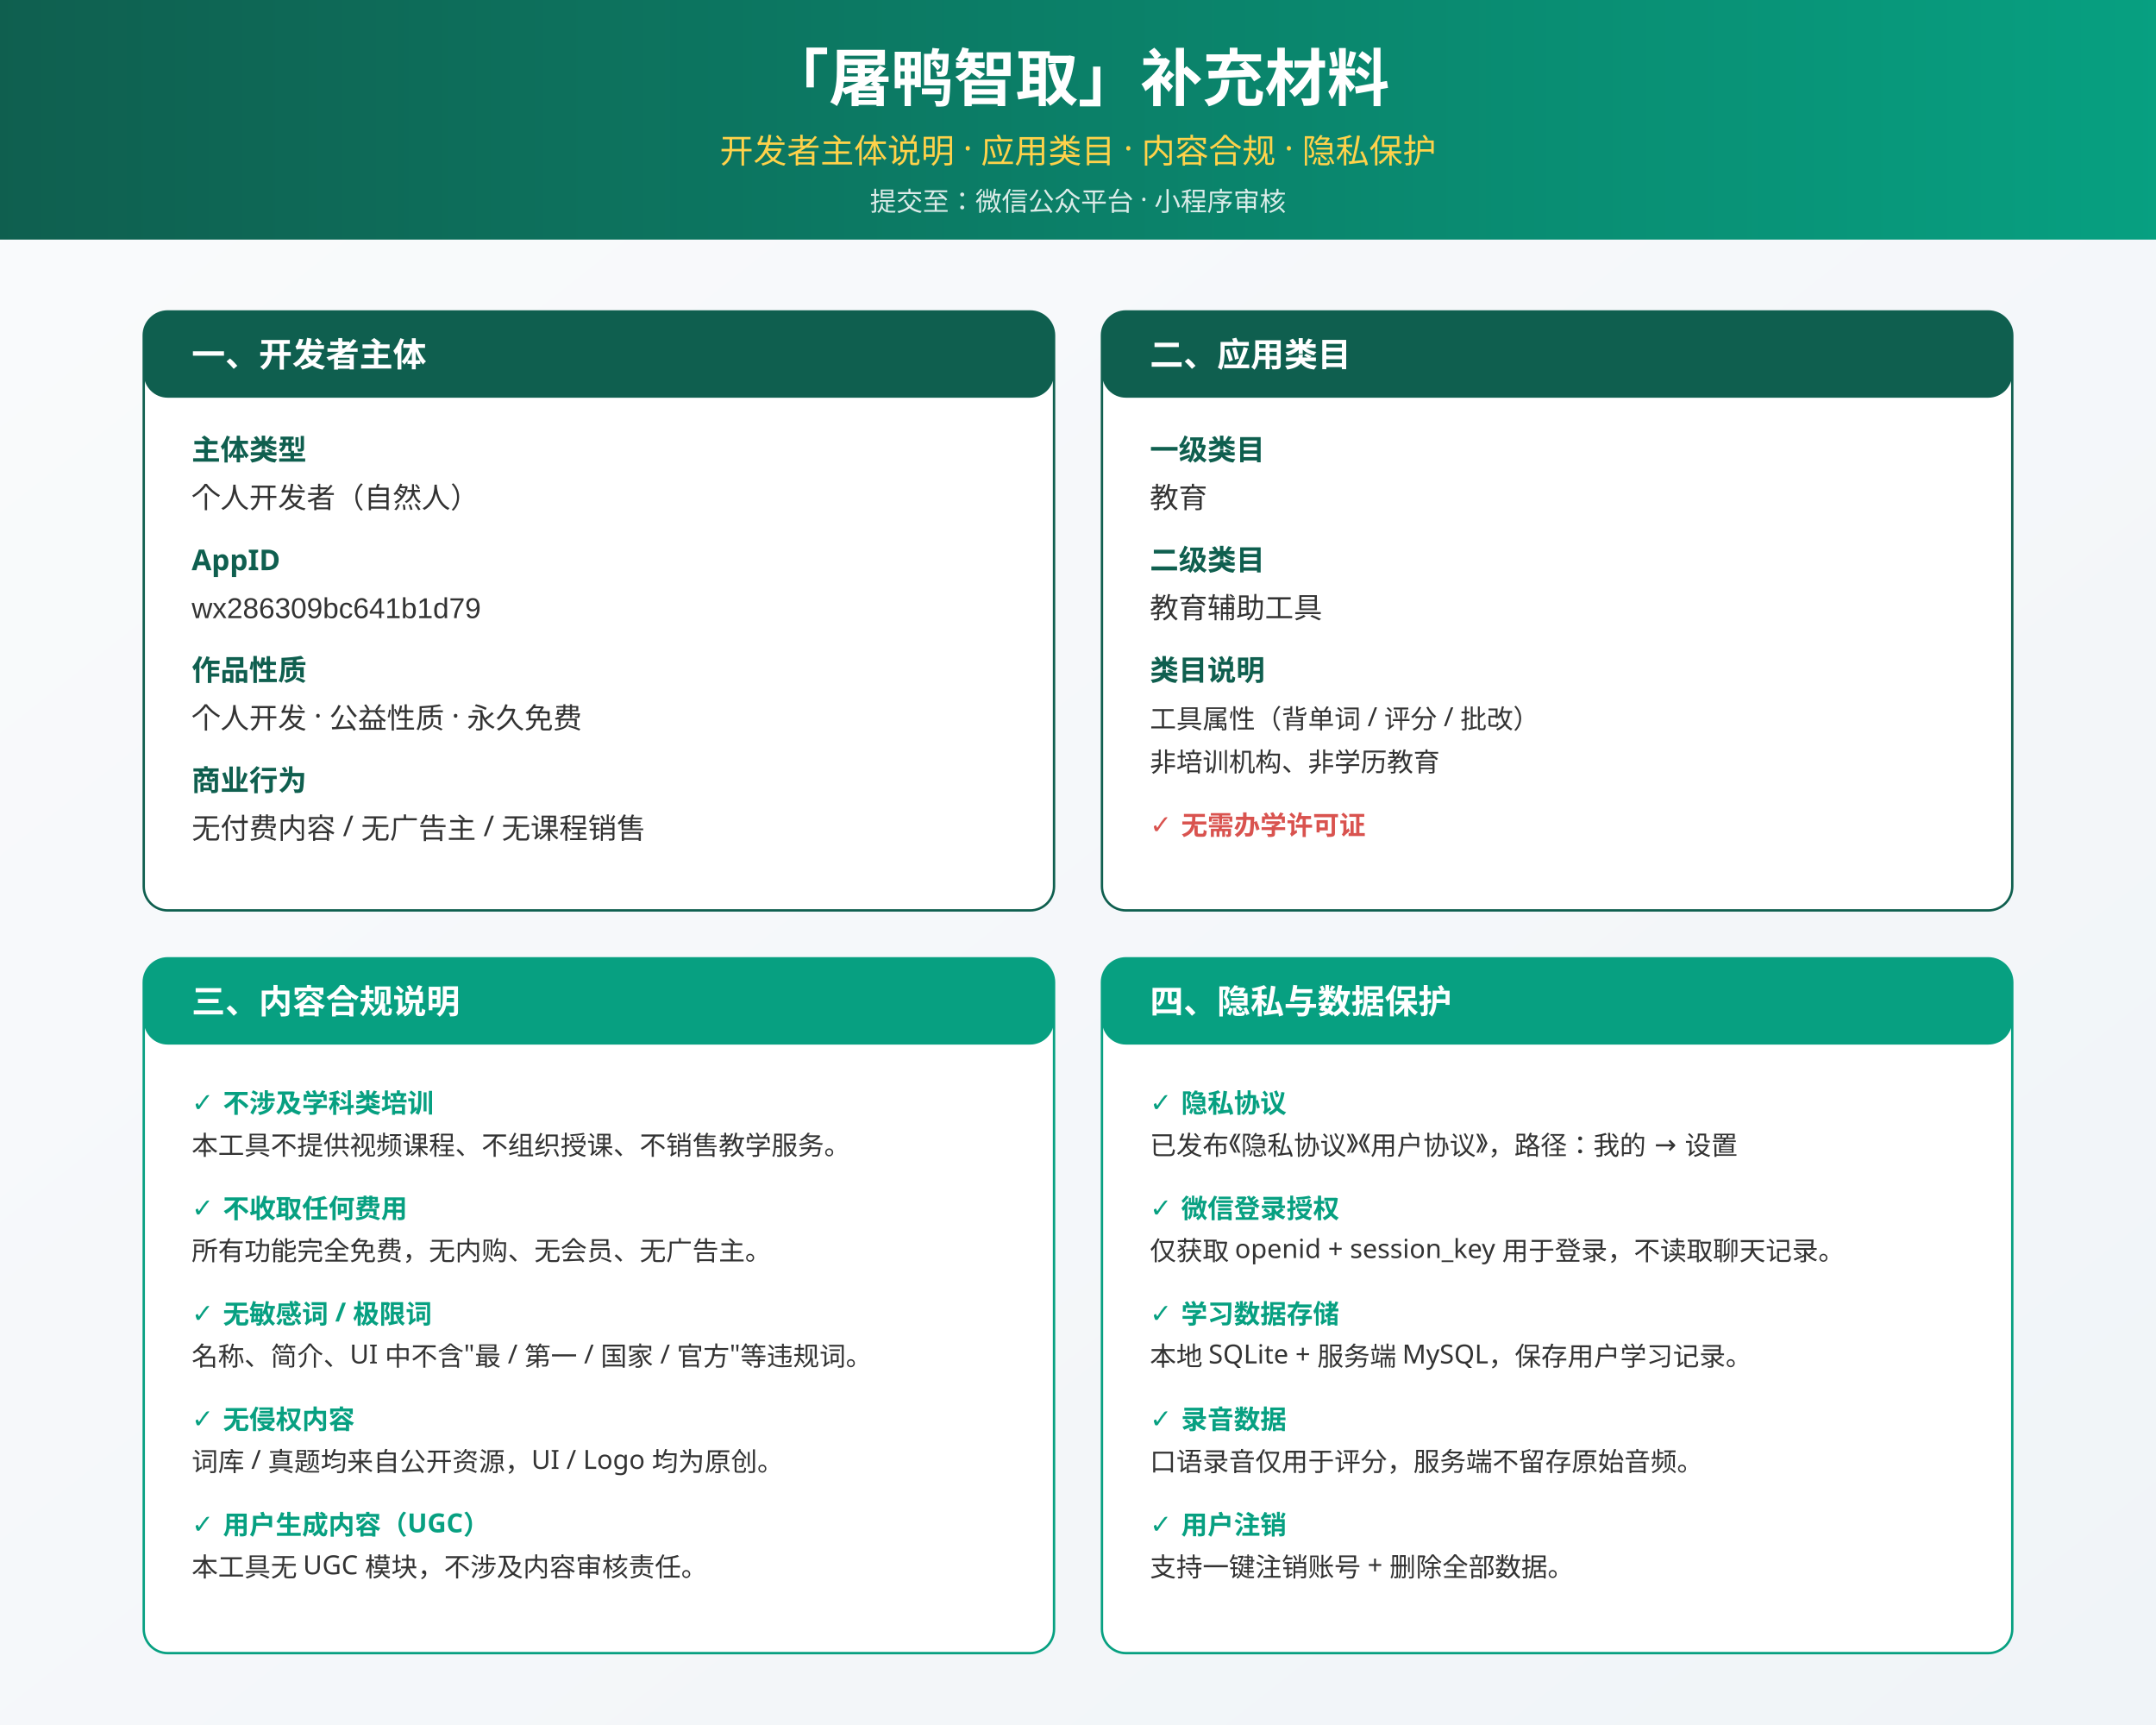
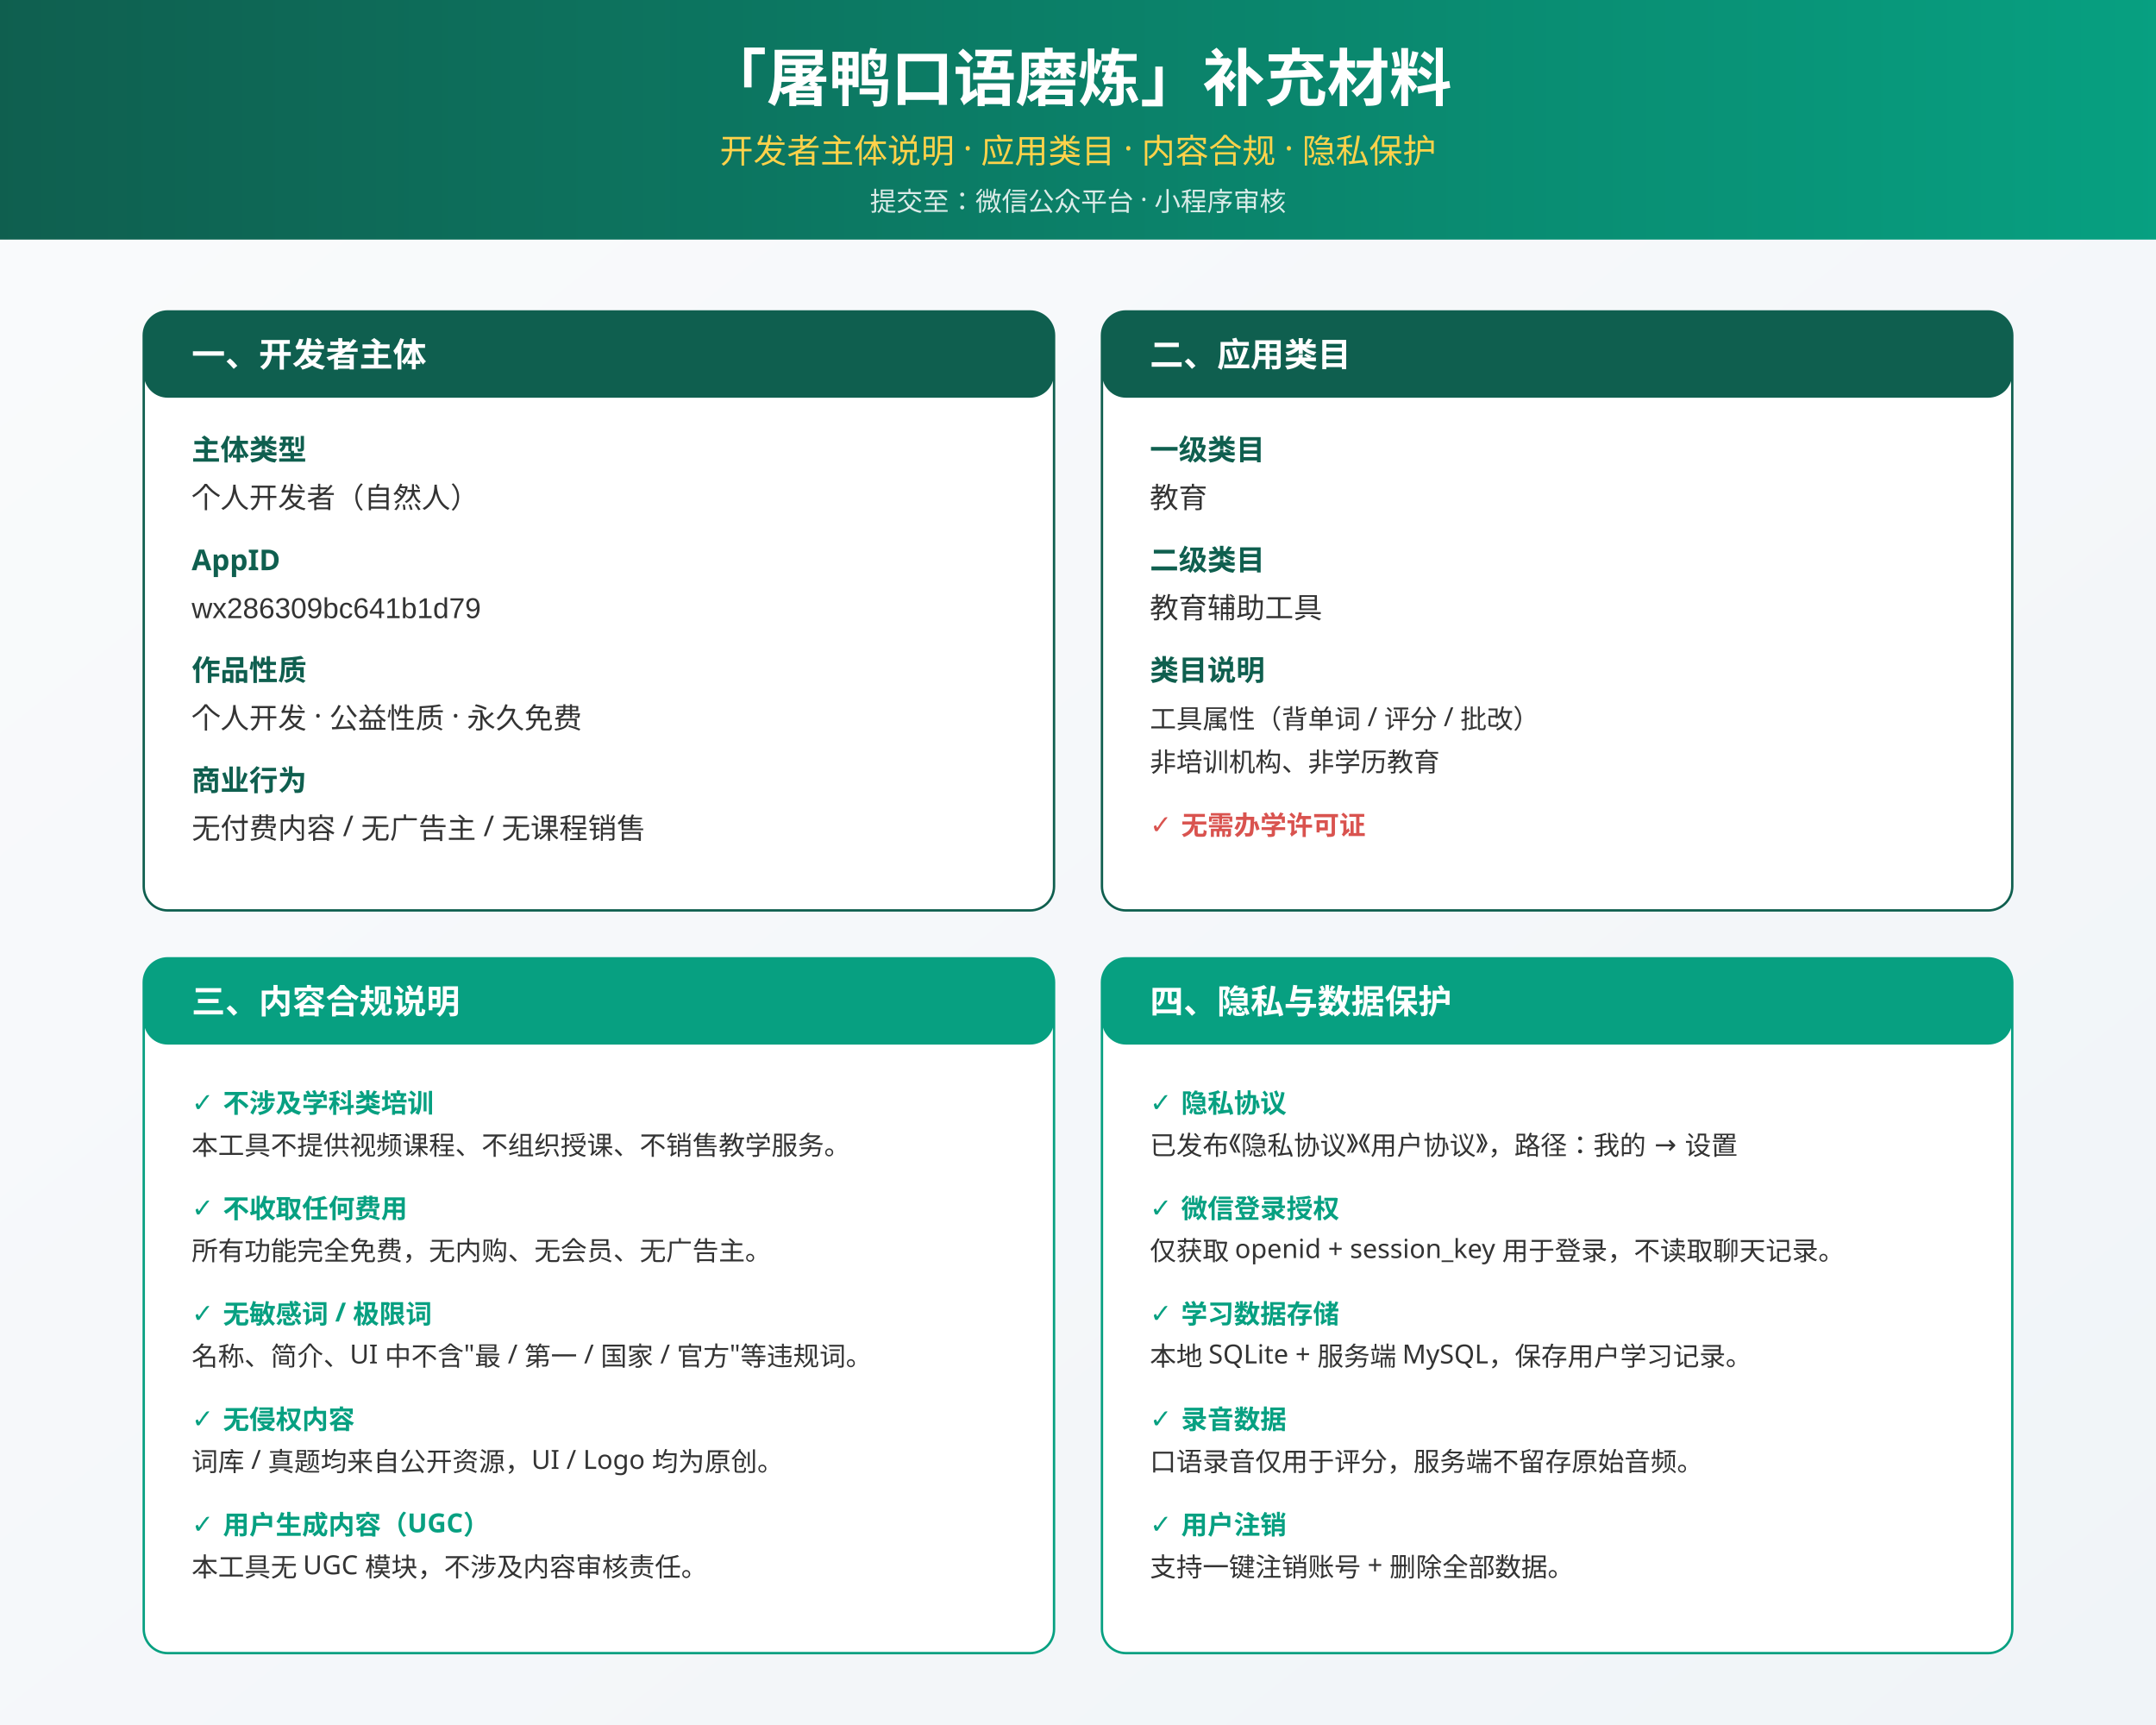
<svg xmlns="http://www.w3.org/2000/svg" viewBox="0 0 900 720" width="900" height="720">
  <defs>
    <linearGradient id="bg3" x1="0%" y1="0%" x2="100%" y2="100%">
      <stop offset="0%" stop-color="#FAFBFC" />
      <stop offset="100%" stop-color="#F0F4F8" />
    </linearGradient>
    <linearGradient id="green" x1="0%" y1="0%" x2="100%" y2="0%">
      <stop offset="0%" stop-color="#0F5F4F" />
      <stop offset="100%" stop-color="#07A081" />
    </linearGradient>
  </defs>
  <rect width="900" height="720" fill="url(#bg3)" />
  <rect x="0" y="0" width="900" height="100" fill="url(#green)" />
-   <text x="450" y="42" text-anchor="middle" font-family="PingFang SC, Microsoft YaHei, sans-serif" font-size="26" font-weight="700" fill="#FFFFFF">「屠鸭智取」补充材料</text>
+   <text x="450" y="42" text-anchor="middle" font-family="PingFang SC, Microsoft YaHei, sans-serif" font-size="26" font-weight="700" fill="#FFFFFF">「屠鸭口语磨炼」补充材料</text>
  <text x="450" y="68" text-anchor="middle" font-family="PingFang SC, Microsoft YaHei, sans-serif" font-size="14" fill="#FFD24A">开发者主体说明 · 应用类目 · 内容合规 · 隐私保护</text>
  <text x="450" y="88" text-anchor="middle" font-family="PingFang SC, Microsoft YaHei, sans-serif" font-size="11" fill="#FFFFFF" opacity="0.85">提交至：微信公众平台 · 小程序审核</text>
  <g transform="translate(60 130)">
    <rect width="380" height="250" rx="10" fill="#FFFFFF" stroke="#0F5F4F" stroke-width="1" />
    <rect x="0" y="0" width="380" height="36" rx="10" fill="#0F5F4F" />
    <text x="20" y="23" font-family="PingFang SC, Microsoft YaHei, sans-serif" font-size="14" font-weight="700" fill="#FFFFFF">一、开发者主体</text>
    <text x="20" y="62" font-family="PingFang SC, Microsoft YaHei, sans-serif" font-size="12" font-weight="700" fill="#0F5F4F">主体类型</text>
    <text x="20" y="82" font-family="PingFang SC, Microsoft YaHei, sans-serif" font-size="12" fill="#333">个人开发者（自然人）</text>
    <text x="20" y="108" font-family="PingFang SC, Microsoft YaHei, sans-serif" font-size="12" font-weight="700" fill="#0F5F4F">AppID</text>
    <text x="20" y="128" font-family="Arial, sans-serif" font-size="12" fill="#333">wx286309bc641b1d79</text>
    <text x="20" y="154" font-family="PingFang SC, Microsoft YaHei, sans-serif" font-size="12" font-weight="700" fill="#0F5F4F">作品性质</text>
    <text x="20" y="174" font-family="PingFang SC, Microsoft YaHei, sans-serif" font-size="12" fill="#333">个人开发 · 公益性质 · 永久免费</text>
    <text x="20" y="200" font-family="PingFang SC, Microsoft YaHei, sans-serif" font-size="12" font-weight="700" fill="#0F5F4F">商业行为</text>
    <text x="20" y="220" font-family="PingFang SC, Microsoft YaHei, sans-serif" font-size="12" fill="#333">无付费内容 / 无广告主 / 无课程销售</text>
  </g>
  <g transform="translate(460 130)">
    <rect width="380" height="250" rx="10" fill="#FFFFFF" stroke="#0F5F4F" stroke-width="1" />
    <rect x="0" y="0" width="380" height="36" rx="10" fill="#0F5F4F" />
    <text x="20" y="23" font-family="PingFang SC, Microsoft YaHei, sans-serif" font-size="14" font-weight="700" fill="#FFFFFF">二、应用类目</text>
    <text x="20" y="62" font-family="PingFang SC, Microsoft YaHei, sans-serif" font-size="12" font-weight="700" fill="#0F5F4F">一级类目</text>
    <text x="20" y="82" font-family="PingFang SC, Microsoft YaHei, sans-serif" font-size="12" fill="#333">教育</text>
    <text x="20" y="108" font-family="PingFang SC, Microsoft YaHei, sans-serif" font-size="12" font-weight="700" fill="#0F5F4F">二级类目</text>
    <text x="20" y="128" font-family="PingFang SC, Microsoft YaHei, sans-serif" font-size="12" fill="#333">教育辅助工具</text>
    <text x="20" y="154" font-family="PingFang SC, Microsoft YaHei, sans-serif" font-size="12" font-weight="700" fill="#0F5F4F">类目说明</text>
    <text x="20" y="174" font-family="PingFang SC, Microsoft YaHei, sans-serif" font-size="11" fill="#333">工具属性（背单词 / 评分 / 批改）</text>
    <text x="20" y="192" font-family="PingFang SC, Microsoft YaHei, sans-serif" font-size="11" fill="#333">非培训机构、非学历教育</text>
    <text x="20" y="218" font-family="PingFang SC, Microsoft YaHei, sans-serif" font-size="11" font-weight="700" fill="#D9534F">✓ 无需办学许可证</text>
  </g>
  <g transform="translate(60 400)">
    <rect width="380" height="290" rx="10" fill="#FFFFFF" stroke="#07A081" stroke-width="1" />
    <rect x="0" y="0" width="380" height="36" rx="10" fill="#07A081" />
    <text x="20" y="23" font-family="PingFang SC, Microsoft YaHei, sans-serif" font-size="14" font-weight="700" fill="#FFFFFF">三、内容合规说明</text>
    <g font-family="PingFang SC, Microsoft YaHei, sans-serif" font-size="11" fill="#333">
      <text x="20" y="64" font-weight="700" fill="#07A081">✓ 不涉及学科类培训</text>
      <text x="20" y="82">本工具不提供视频课程、不组织授课、不销售教学服务。</text>
      <text x="20" y="108" font-weight="700" fill="#07A081">✓ 不收取任何费用</text>
      <text x="20" y="126">所有功能完全免费，无内购、无会员、无广告主。</text>
      <text x="20" y="152" font-weight="700" fill="#07A081">✓ 无敏感词 / 极限词</text>
      <text x="20" y="170">名称、简介、UI 中不含"最 / 第一 / 国家 / 官方"等违规词。</text>
      <text x="20" y="196" font-weight="700" fill="#07A081">✓ 无侵权内容</text>
      <text x="20" y="214">词库 / 真题均来自公开资源，UI / Logo 均为原创。</text>
      <text x="20" y="240" font-weight="700" fill="#07A081">✓ 用户生成内容（UGC）</text>
      <text x="20" y="258">本工具无 UGC 模块，不涉及内容审核责任。</text>
    </g>
  </g>
  <g transform="translate(460 400)">
    <rect width="380" height="290" rx="10" fill="#FFFFFF" stroke="#07A081" stroke-width="1" />
    <rect x="0" y="0" width="380" height="36" rx="10" fill="#07A081" />
    <text x="20" y="23" font-family="PingFang SC, Microsoft YaHei, sans-serif" font-size="14" font-weight="700" fill="#FFFFFF">四、隐私与数据保护</text>
    <g font-family="PingFang SC, Microsoft YaHei, sans-serif" font-size="11" fill="#333">
      <text x="20" y="64" font-weight="700" fill="#07A081">✓ 隐私协议</text>
      <text x="20" y="82">已发布《隐私协议》《用户协议》，路径：我的 → 设置</text>
      <text x="20" y="108" font-weight="700" fill="#07A081">✓ 微信登录授权</text>
      <text x="20" y="126">仅获取 openid + session_key 用于登录，不读取聊天记录。</text>
      <text x="20" y="152" font-weight="700" fill="#07A081">✓ 学习数据存储</text>
      <text x="20" y="170">本地 SQLite + 服务端 MySQL，保存用户学习记录。</text>
      <text x="20" y="196" font-weight="700" fill="#07A081">✓ 录音数据</text>
      <text x="20" y="214">口语录音仅用于评分，服务端不留存原始音频。</text>
      <text x="20" y="240" font-weight="700" fill="#07A081">✓ 用户注销</text>
      <text x="20" y="258">支持一键注销账号 + 删除全部数据。</text>
    </g>
  </g>
</svg>
